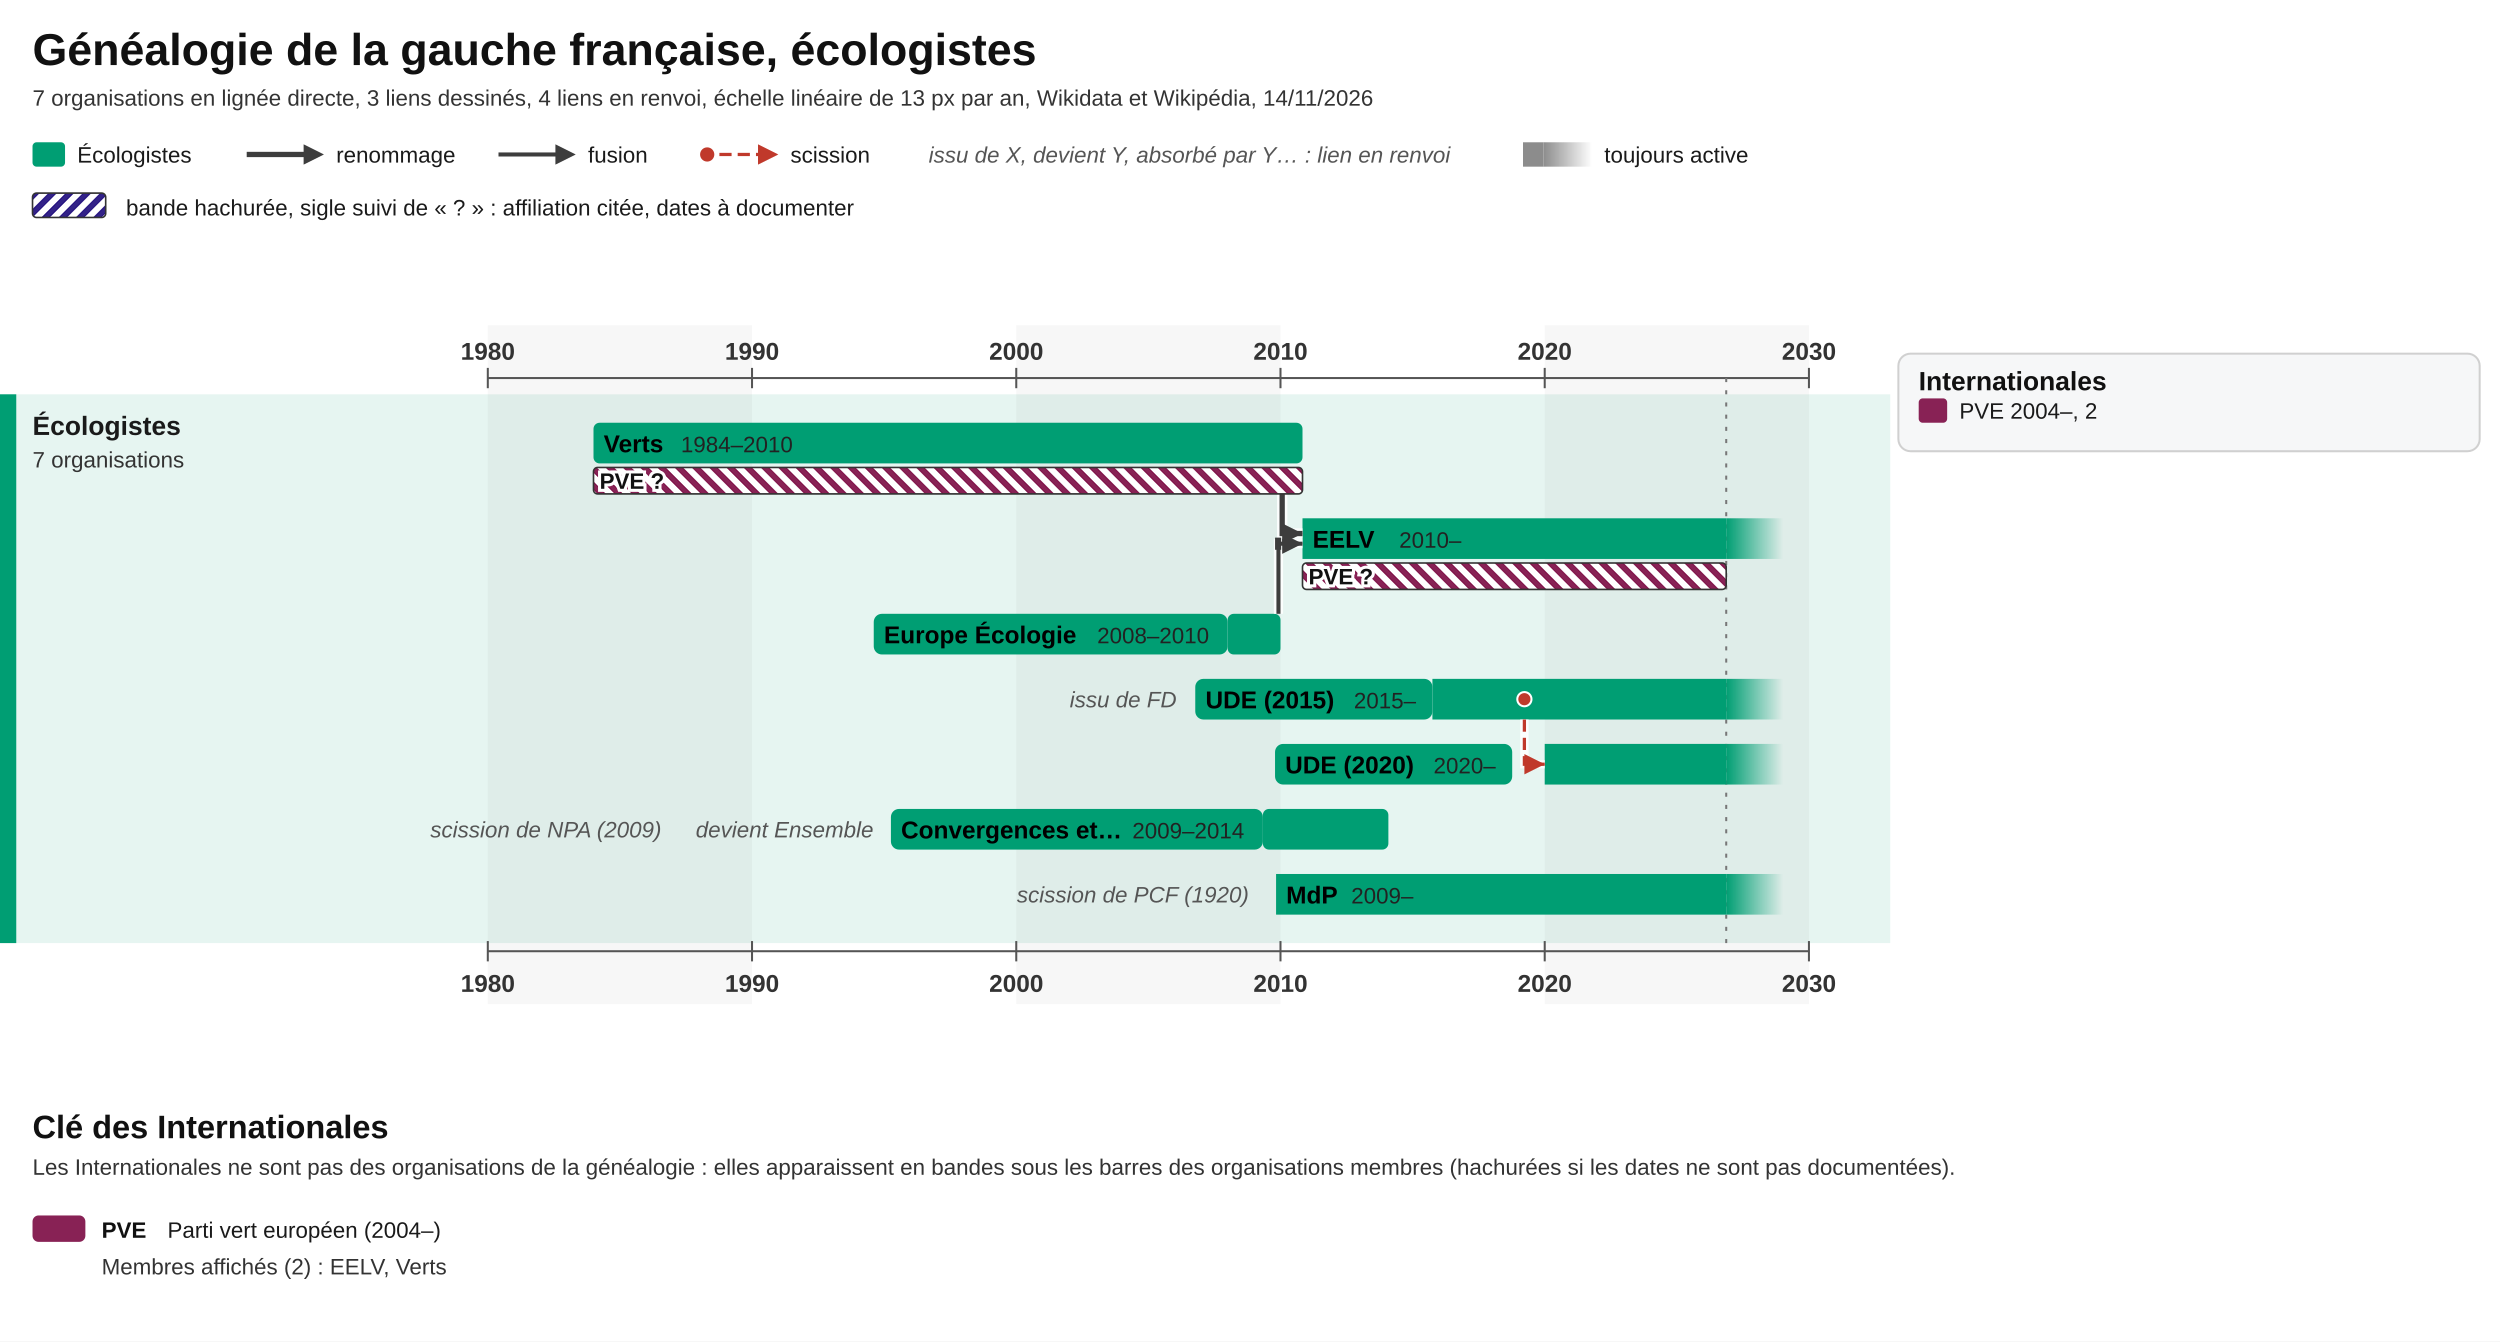
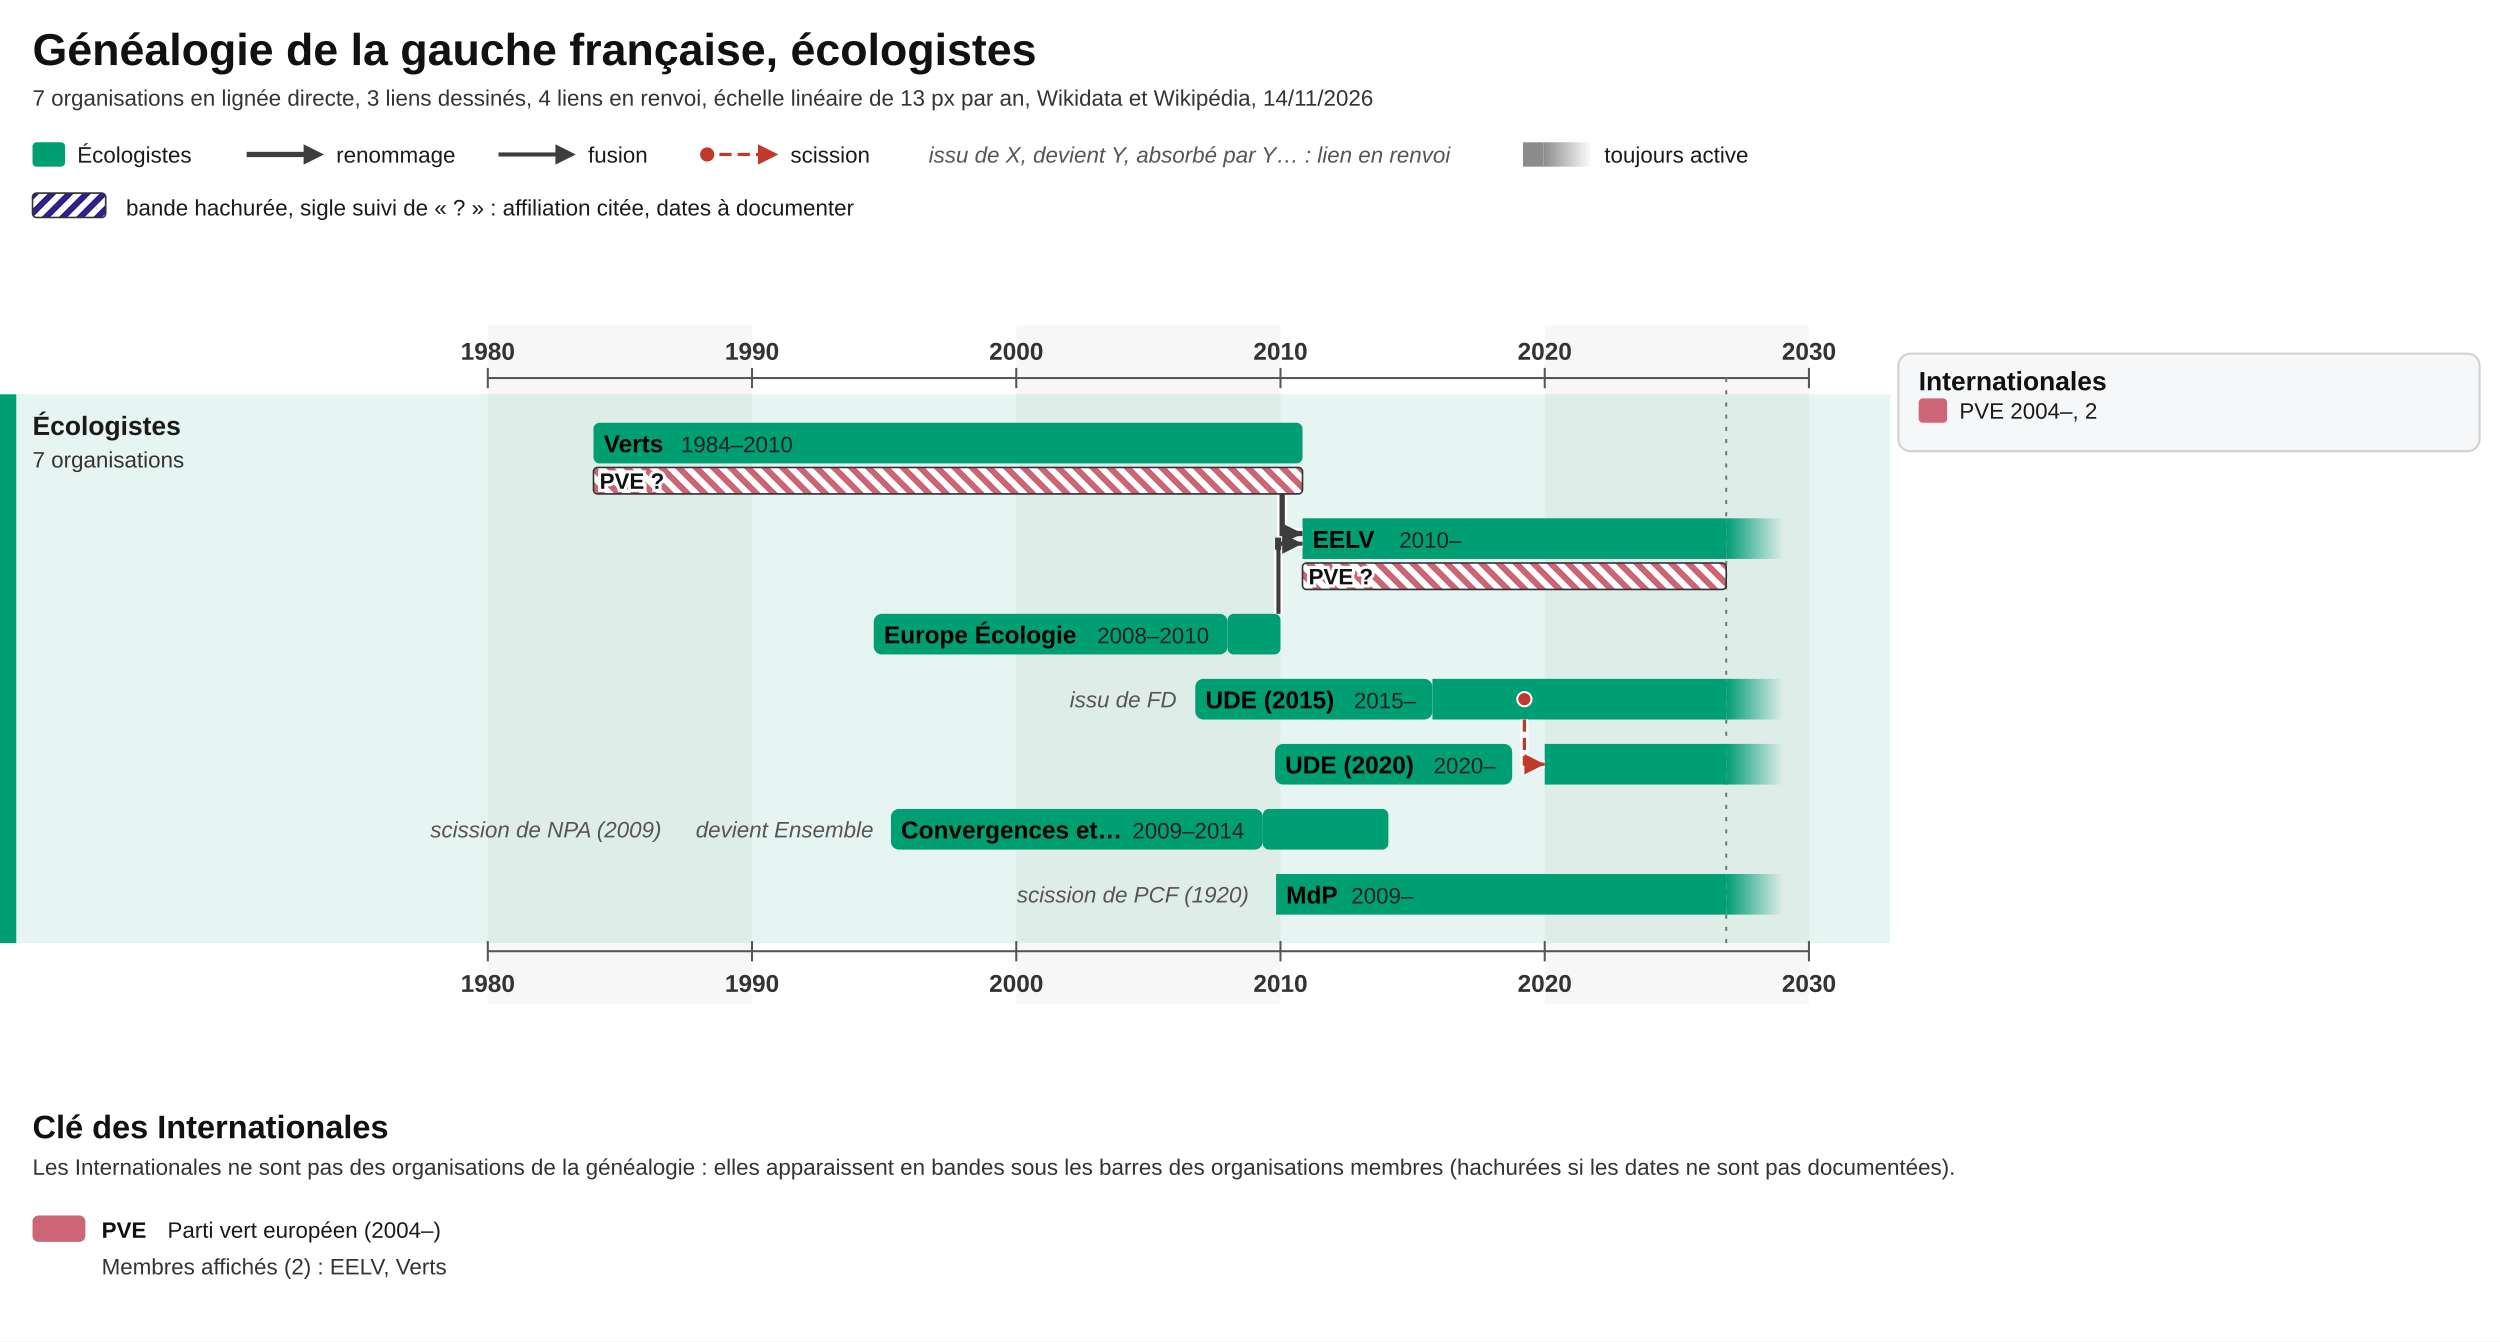
<svg xmlns="http://www.w3.org/2000/svg" id="arbre" width="1230" height="660" viewBox="0 0 1230 660" data-x0="240" data-t0="1980" data-ppa="13.0" data-aujourdhui="2026.8689" data-min-w="6" data-seuil-annees="40" data-seuil-voies="2" data-seuil-rangs="6" data-cassure="" data-cassure-px="44" data-degrade="28" data-n-barres="7" data-vue-famille="oui" font-family="Arial, Helvetica, sans-serif">
  <defs>
    <linearGradient id="g-8C8C8C">
      <stop offset="0" stop-color="#8C8C8C" />
      <stop offset="1" stop-color="#8C8C8C" stop-opacity="0" />
    </linearGradient>
    <linearGradient id="g-009E73">
      <stop offset="0" stop-color="#009E73" />
      <stop offset="1" stop-color="#009E73" stop-opacity="0" />
    </linearGradient>
-     <pattern id="h-882255-m" width="6" height="6" patternUnits="userSpaceOnUse" patternTransform="rotate(-45)">
-       <rect width="6" height="6" fill="#FFFFFF" />
-       <rect width="3" height="6" fill="#882255" />
-     </pattern>
    <pattern id="h-332288" width="6" height="6" patternUnits="userSpaceOnUse" patternTransform="rotate(45)">
      <rect width="6" height="6" fill="#FFFFFF" />
      <rect width="3" height="6" fill="#332288" />
+     </pattern>
+     <pattern id="h-CC6677-m" width="6" height="6" patternUnits="userSpaceOnUse" patternTransform="rotate(-45)">
+       <rect width="6" height="6" fill="#FFFFFF" />
+       <rect width="3" height="6" fill="#CC6677" />
    </pattern>
  </defs>
  <rect width="1230" height="660" fill="#FFFFFF" />
  <g class="voie" data-voie="0" data-cle="écologistes">
    <rect class="fond-voie" x="0" y="194.0" width="930.0" height="270.0" fill="#E6F5F1" />
    <rect class="bord-voie" x="0" y="194.0" width="8" height="270.0" fill="#009E73" />
    <text x="16.0" y="214.0" font-size="13" font-family="Arial, Helvetica, sans-serif" font-weight="bold" fill="#1A1A1A" text-anchor="start" class="voie-t">Écologistes</text>
    <text x="16.0" y="230.0" font-size="11" font-family="Arial, Helvetica, sans-serif" fill="#333333" text-anchor="start" class="voie-t">7 organisations</text>
  </g>
  <rect class="bande-decennie" x="240.0" y="160.0" width="130.0" height="334.0" fill="#000000" fill-opacity="0.035" />
  <rect class="bande-decennie" x="500.0" y="160.0" width="130.0" height="334.0" fill="#000000" fill-opacity="0.035" />
  <rect class="bande-decennie" x="760.0" y="160.0" width="130.0" height="334.0" fill="#000000" fill-opacity="0.035" />
  <g class="axe-haut">
    <line x1="240.0" x2="890.0" y1="186.0" y2="186.0" stroke="#555555" />
    <line x1="240.0" x2="240.0" y1="181.0" y2="191.0" stroke="#555555" />
    <text x="240.0" y="177.0" font-size="12" font-family="Arial, Helvetica, sans-serif" font-weight="bold" fill="#333333" text-anchor="middle" class="axe-t">1980</text>
    <line x1="370.0" x2="370.0" y1="181.0" y2="191.0" stroke="#555555" />
    <text x="370.0" y="177.0" font-size="12" font-family="Arial, Helvetica, sans-serif" font-weight="bold" fill="#333333" text-anchor="middle" class="axe-t">1990</text>
    <line x1="500.0" x2="500.0" y1="181.0" y2="191.0" stroke="#555555" />
    <text x="500.0" y="177.0" font-size="12" font-family="Arial, Helvetica, sans-serif" font-weight="bold" fill="#333333" text-anchor="middle" class="axe-t">2000</text>
    <line x1="630.0" x2="630.0" y1="181.0" y2="191.0" stroke="#555555" />
    <text x="630.0" y="177.0" font-size="12" font-family="Arial, Helvetica, sans-serif" font-weight="bold" fill="#333333" text-anchor="middle" class="axe-t">2010</text>
    <line x1="760.0" x2="760.0" y1="181.0" y2="191.0" stroke="#555555" />
    <text x="760.0" y="177.0" font-size="12" font-family="Arial, Helvetica, sans-serif" font-weight="bold" fill="#333333" text-anchor="middle" class="axe-t">2020</text>
    <line x1="890.0" x2="890.0" y1="181.0" y2="191.0" stroke="#555555" />
    <text x="890.0" y="177.0" font-size="12" font-family="Arial, Helvetica, sans-serif" font-weight="bold" fill="#333333" text-anchor="middle" class="axe-t">2030</text>
  </g>
  <g class="axe-bas">
    <line x1="240.0" x2="890.0" y1="468.0" y2="468.0" stroke="#555555" />
    <line x1="240.0" x2="240.0" y1="463.0" y2="473.0" stroke="#555555" />
    <text x="240.0" y="488.0" font-size="12" font-family="Arial, Helvetica, sans-serif" font-weight="bold" fill="#333333" text-anchor="middle" class="axe-t">1980</text>
    <line x1="370.0" x2="370.0" y1="463.0" y2="473.0" stroke="#555555" />
    <text x="370.0" y="488.0" font-size="12" font-family="Arial, Helvetica, sans-serif" font-weight="bold" fill="#333333" text-anchor="middle" class="axe-t">1990</text>
    <line x1="500.0" x2="500.0" y1="463.0" y2="473.0" stroke="#555555" />
    <text x="500.0" y="488.0" font-size="12" font-family="Arial, Helvetica, sans-serif" font-weight="bold" fill="#333333" text-anchor="middle" class="axe-t">2000</text>
    <line x1="630.0" x2="630.0" y1="463.0" y2="473.0" stroke="#555555" />
    <text x="630.0" y="488.0" font-size="12" font-family="Arial, Helvetica, sans-serif" font-weight="bold" fill="#333333" text-anchor="middle" class="axe-t">2010</text>
    <line x1="760.0" x2="760.0" y1="463.0" y2="473.0" stroke="#555555" />
    <text x="760.0" y="488.0" font-size="12" font-family="Arial, Helvetica, sans-serif" font-weight="bold" fill="#333333" text-anchor="middle" class="axe-t">2020</text>
    <line x1="890.0" x2="890.0" y1="463.0" y2="473.0" stroke="#555555" />
    <text x="890.0" y="488.0" font-size="12" font-family="Arial, Helvetica, sans-serif" font-weight="bold" fill="#333333" text-anchor="middle" class="axe-t">2030</text>
  </g>
  <line x1="849.3" x2="849.3" y1="186.0" y2="468.0" stroke="#777777" stroke-dasharray="2 4" />
  <g class="contenu-voie" data-voie="0">
    <g class="org" data-id="Q743390" data-intl="Q950179" data-recherche="verts les verts">
      <rect class="barre" data-id="Q743390" data-debut="1984.0000" data-fin="2010.8333" data-statut="fin_connue" data-majeure="oui" x="292.00" y="208.00" width="348.83" height="20" rx="3" fill="#009E73" />
    </g>
    <g class="org" data-id="Q613786" data-intl="Q950179" data-recherche="eelv les ecologistes – europe ecologie les verts">
      <rect class="barre" data-id="Q613786" data-debut="2010.8333" data-fin="actif" data-statut="actif_valide" data-majeure="oui" x="640.83" y="255.00" width="208.46" height="20" rx="0" fill="#009E73" />
      <rect class="fin-ouverte" x="849.30" y="255.00" width="28.00" height="20" fill="url(#g-009E73)" />
    </g>
    <g class="org" data-id="Q557045" data-intl="" data-recherche="europe ecologie europe ecologie">
      <rect class="barre" data-id="Q557045" data-debut="2008.0000" data-fin="2010.0000" data-statut="fin_connue" data-majeure="" x="604.00" y="302.00" width="26.00" height="20" rx="3" fill="#009E73" />
    </g>
    <g class="org" data-id="Q21055512" data-intl="" data-recherche="ude (2015) union des democrates et des ecologistes">
      <rect class="barre" data-id="Q21055512" data-debut="2015.7500" data-fin="actif" data-statut="actif_valide" data-majeure="oui" x="704.75" y="334.00" width="144.55" height="20" rx="0" fill="#009E73" />
      <rect class="fin-ouverte" x="849.30" y="334.00" width="28.00" height="20" fill="url(#g-009E73)" />
    </g>
    <g class="org" data-id="Q86998495" data-intl="" data-recherche="ude (2020) liberte ecologie fraternite">
      <rect class="barre" data-id="Q86998495" data-debut="2020.0000" data-fin="actif" data-statut="actif_valide" data-majeure="oui" x="760.00" y="366.00" width="89.30" height="20" rx="0" fill="#009E73" />
      <rect class="fin-ouverte" x="849.30" y="366.00" width="28.00" height="20" fill="url(#g-009E73)" />
    </g>
    <g class="org" data-id="Q2996386" data-intl="" data-recherche="convergences et… convergences et alternative">
      <rect class="barre" data-id="Q2996386" data-debut="2009.3333" data-fin="2014.0833" data-statut="fin_connue" data-majeure="" x="621.33" y="398.00" width="61.75" height="20" rx="3" fill="#009E73" />
    </g>
    <g class="org" data-id="Q3326849" data-intl="" data-recherche="mdp mouvement des progressistes">
      <rect class="barre" data-id="Q3326849" data-debut="2009.8333" data-fin="actif" data-statut="actif_valide" data-majeure="oui" x="627.83" y="430.00" width="221.46" height="20" rx="0" fill="#009E73" />
      <rect class="fin-ouverte" x="849.30" y="430.00" width="28.00" height="20" fill="url(#g-009E73)" />
    </g>
  </g>
  <g class="liens">
    <g class="lien" data-a="Q557045" data-b="Q613786" data-rel="fusion" data-annees="0.91" data-voies="0" data-rangs="1" data-majeur="" data-va="0" data-vb="0">
      <path class="halo geo" d="M629.00 302.00 L629.00 267.50 L640.83 267.50" data-geo="[[629.0, 302.0, 0], [629.0, 267.5, 0], [640.83, 267.5, 0]]" fill="none" stroke="#FFFFFF" stroke-width="4.5" stroke-opacity="0.85" />
      <path class="trait geo" d="M629.00 302.00 L629.00 267.50 L640.83 267.50" data-geo="[[629.0, 302.0, 0], [629.0, 267.5, 0], [640.83, 267.5, 0]]" fill="none" stroke="#3D3D3D" stroke-width="2.0" />
      <polygon class="fleche geo" data-geo="[[640.83, 267.5, 0], [630.83, 262.5, 0], [630.83, 272.5, 0]]" points="640.83,267.50 630.83,262.50 630.83,272.50" fill="#3D3D3D" />
    </g>
    <g class="lien" data-a="Q743390" data-b="Q613786" data-rel="renommage" data-annees="0.77" data-voies="0" data-rangs="1" data-majeur="" data-va="0" data-vb="0">
      <path class="halo geo" d="M630.83 243.00 L630.83 262.50 L640.83 262.50" data-geo="[[630.83, 243.0, 0], [630.83, 262.5, 0], [640.83, 262.5, 0]]" fill="none" stroke="#FFFFFF" stroke-width="5.1" stroke-opacity="0.85" />
      <path class="trait geo" d="M630.83 243.00 L630.83 262.50 L640.83 262.50" data-geo="[[630.83, 243.0, 0], [630.83, 262.5, 0], [640.83, 262.5, 0]]" fill="none" stroke="#3D3D3D" stroke-width="2.6" />
      <polygon class="fleche geo" data-geo="[[640.83, 262.5, 0], [630.83, 257.5, 0], [630.83, 267.5, 0]]" points="640.83,262.50 630.83,257.50 630.83,267.50" fill="#3D3D3D" />
    </g>
    <g class="lien" data-a="Q21055512" data-b="Q86998495" data-rel="scission" data-annees="0.77" data-voies="0" data-rangs="1" data-majeur="" data-va="0" data-vb="0">
      <path class="halo geo" d="M750.00 354.00 L750.00 376.00 L760.00 376.00" data-geo="[[750.0, 354.0, 0], [750.0, 376.0, 0], [760.0, 376.0, 0]]" fill="none" stroke="#FFFFFF" stroke-width="4.1" stroke-opacity="0.85" />
      <path class="trait geo" d="M750.00 354.00 L750.00 376.00 L760.00 376.00" data-geo="[[750.0, 354.0, 0], [750.0, 376.0, 0], [760.0, 376.0, 0]]" fill="none" stroke="#C0392B" stroke-width="1.6" stroke-dasharray="6 3" />
      <polygon class="fleche geo" data-geo="[[760.0, 376.0, 0], [750.0, 371.0, 0], [750.0, 381.0, 0]]" points="760.00,376.00 750.00,371.00 750.00,381.00" fill="#C0392B" />
      <circle class="marque-scission geo-c" cx="750.00" cy="344.00" r="3.5" fill="#C0392B" stroke="#FFFFFF" stroke-width="1" data-voie="0" />
    </g>
    <g class="marque-fusion" data-b="Q613786">
      <path class="geo" data-geo="[[628.83, 264.5, 0], [628.83, 270.5, 0]]" d="M628.83 264.50 L628.83 270.50" stroke="#3D3D3D" stroke-width="3" />
    </g>
  </g>
  <g class="contenu-voie" data-voie="0">
    <g class="org org-haut" data-id="Q743390" data-intl="Q950179" data-recherche="verts les verts">
      <g class="bande" data-intl="Q950179" data-parti="Q743390" data-certitude="a_documenter">
-         <rect class="bande-r" x="292.00" y="230.00" width="348.83" height="13" rx="2" fill="url(#h-882255-m)" stroke="#333333" stroke-width="0.8" data-bbox="292.00,230.00,348.83,13" />
+         <rect class="bande-r" x="292.00" y="230.00" width="348.83" height="13" rx="2" fill="url(#h-CC6677-m)" stroke="#333333" stroke-width="0.8" data-bbox="292.00,230.00,348.83,13" />
        <text x="295.0" y="240.5" font-size="11" font-family="Arial, Helvetica, sans-serif" font-weight="bold" fill="#111111" text-anchor="start" class="bande-t" data-bbox="295.00,231.00,36.54,12" stroke="#FFFFFF" stroke-width="3" paint-order="stroke">PVE ?</text>
      </g>
      <rect class="tag" data-id="Q743390" data-dedans="oui" x="292.00" y="208.00" width="348.83" height="20" fill="none" data-bbox="292.00,208.00,348.83,20" />
      <text x="297.0" y="222.5" font-size="12" font-family="Arial, Helvetica, sans-serif" font-weight="bold" fill="#000000" text-anchor="start" class="tag-t" data-org="Q743390" data-bbox="297.00,211.50,32.96,13">Verts</text>
      <text x="335.0" y="222.5" font-size="11" font-family="Arial, Helvetica, sans-serif" fill="#222222" text-anchor="start" class="tag-t" data-org="Q743390" data-bbox="334.96,212.50,59.20,12">1984–2010</text>
    </g>
    <g class="org org-haut" data-id="Q613786" data-intl="Q950179" data-recherche="eelv les ecologistes – europe ecologie les verts">
      <g class="bande" data-intl="Q950179" data-parti="Q613786" data-certitude="a_documenter">
-         <rect class="bande-r" x="640.83" y="277.00" width="208.46" height="13" rx="2" fill="url(#h-882255-m)" stroke="#333333" stroke-width="0.8" data-bbox="640.83,277.00,208.46,13" />
+         <rect class="bande-r" x="640.83" y="277.00" width="208.46" height="13" rx="2" fill="url(#h-CC6677-m)" stroke="#333333" stroke-width="0.8" data-bbox="640.83,277.00,208.46,13" />
        <text x="643.8" y="287.5" font-size="11" font-family="Arial, Helvetica, sans-serif" font-weight="bold" fill="#111111" text-anchor="start" class="bande-t" data-bbox="643.83,278.00,36.54,12" stroke="#FFFFFF" stroke-width="3" paint-order="stroke">PVE ?</text>
      </g>
      <rect class="tag" data-id="Q613786" data-dedans="oui" x="640.83" y="255.00" width="208.46" height="20" fill="none" data-bbox="640.83,255.00,208.46,20" />
      <text x="645.8" y="269.5" font-size="12" font-family="Arial, Helvetica, sans-serif" font-weight="bold" fill="#000000" text-anchor="start" class="tag-t" data-org="Q613786" data-bbox="645.83,258.50,37.52,13">EELV</text>
      <text x="688.4" y="269.5" font-size="11" font-family="Arial, Helvetica, sans-serif" fill="#222222" text-anchor="start" class="tag-t" data-org="Q613786" data-bbox="688.35,259.50,33.68,12">2010–</text>
    </g>
    <g class="org org-haut" data-id="Q557045" data-intl="" data-recherche="europe ecologie europe ecologie">
      <rect class="tag-fond" x="429.88" y="302.00" width="174.12" height="20" rx="4" fill="#009E73" />
      <rect class="tag" data-id="Q557045" data-dedans="" x="429.88" y="302.00" width="174.12" height="20" fill="none" data-bbox="429.88,302.00,174.12,20" />
      <text x="434.9" y="316.5" font-size="12" font-family="Arial, Helvetica, sans-serif" font-weight="bold" fill="#000000" text-anchor="start" class="tag-t" data-org="Q557045" data-bbox="434.88,305.50,99.92,13">Europe Écologie</text>
      <text x="539.8" y="316.5" font-size="11" font-family="Arial, Helvetica, sans-serif" fill="#222222" text-anchor="start" class="tag-t" data-org="Q557045" data-bbox="539.80,306.50,59.20,12">2008–2010</text>
    </g>
    <g class="org org-haut" data-id="Q21055512" data-intl="" data-recherche="ude (2015) union des democrates et des ecologistes">
      <rect class="tag-fond" x="588.07" y="334.00" width="116.68" height="20" rx="4" fill="#009E73" />
      <rect class="tag" data-id="Q21055512" data-dedans="" x="588.07" y="334.00" width="116.68" height="20" fill="none" data-bbox="588.07,334.00,116.68,20" />
      <text x="593.1" y="348.5" font-size="12" font-family="Arial, Helvetica, sans-serif" font-weight="bold" fill="#000000" text-anchor="start" class="tag-t" data-org="Q21055512" data-bbox="593.07,337.50,68.00,13">UDE (2015)</text>
      <text x="666.1" y="348.5" font-size="11" font-family="Arial, Helvetica, sans-serif" fill="#222222" text-anchor="start" class="tag-t" data-org="Q21055512" data-bbox="666.07,338.50,33.68,12">2015–</text>
      <text x="526.3" y="348.0" font-size="11" font-family="Arial, Helvetica, sans-serif" font-style="italic" fill="#555555" class="renvoi" data-org="Q21055512" data-a="Q18744486" data-b="Q21055512" data-bbox="526.31,337.00,58.76,13">issu de FD</text>
    </g>
    <g class="org org-haut" data-id="Q86998495" data-intl="" data-recherche="ude (2020) liberte ecologie fraternite">
      <rect class="tag-fond" x="627.32" y="366.00" width="116.68" height="20" rx="4" fill="#009E73" />
      <rect class="tag" data-id="Q86998495" data-dedans="" x="627.32" y="366.00" width="116.68" height="20" fill="none" data-bbox="627.32,366.00,116.68,20" />
      <text x="632.3" y="380.5" font-size="12" font-family="Arial, Helvetica, sans-serif" font-weight="bold" fill="#000000" text-anchor="start" class="tag-t" data-org="Q86998495" data-bbox="632.32,369.50,68.00,13">UDE (2020)</text>
      <text x="705.3" y="380.5" font-size="11" font-family="Arial, Helvetica, sans-serif" fill="#222222" text-anchor="start" class="tag-t" data-org="Q86998495" data-bbox="705.32,370.50,33.68,12">2020–</text>
    </g>
    <g class="org org-haut" data-id="Q2996386" data-intl="" data-recherche="convergences et… convergences et alternative">
      <rect class="tag-fond" x="438.33" y="398.00" width="183.00" height="20" rx="4" fill="#009E73" />
      <rect class="tag" data-id="Q2996386" data-dedans="" x="438.33" y="398.00" width="183.00" height="20" fill="none" data-bbox="438.33,398.00,183.00,20" />
      <text x="443.3" y="412.5" font-size="12" font-family="Arial, Helvetica, sans-serif" font-weight="bold" fill="#000000" text-anchor="start" class="tag-t" data-org="Q2996386" data-bbox="443.33,401.50,108.80,13">Convergences et…</text>
      <text x="557.1" y="412.5" font-size="11" font-family="Arial, Helvetica, sans-serif" fill="#222222" text-anchor="start" class="tag-t" data-org="Q2996386" data-bbox="557.13,402.50,59.20,12">2009–2014</text>
      <text x="211.7" y="412.0" font-size="11" font-family="Arial, Helvetica, sans-serif" font-style="italic" fill="#555555" class="renvoi" data-org="Q2996386" data-a="Q1045425" data-b="Q2996386" data-bbox="211.71,401.00,124.54,13">scission de NPA (2009)</text>
      <text x="342.3" y="412.0" font-size="11" font-family="Arial, Helvetica, sans-serif" font-style="italic" fill="#555555" class="renvoi" data-org="Q2996386" data-a="Q2996386" data-b="Q15985232" data-bbox="342.25,401.00,93.08,13">devient Ensemble</text>
    </g>
    <g class="org org-haut" data-id="Q3326849" data-intl="" data-recherche="mdp mouvement des progressistes">
      <rect class="tag" data-id="Q3326849" data-dedans="oui" x="627.83" y="430.00" width="221.46" height="20" fill="none" data-bbox="627.83,430.00,221.46,20" />
      <text x="632.8" y="444.5" font-size="12" font-family="Arial, Helvetica, sans-serif" font-weight="bold" fill="#000000" text-anchor="start" class="tag-t" data-org="Q3326849" data-bbox="632.83,433.50,26.96,13">MdP</text>
      <text x="664.8" y="444.5" font-size="11" font-family="Arial, Helvetica, sans-serif" fill="#222222" text-anchor="start" class="tag-t" data-org="Q3326849" data-bbox="664.79,434.50,33.68,12">2009–</text>
      <text x="500.3" y="444.0" font-size="11" font-family="Arial, Helvetica, sans-serif" font-style="italic" fill="#555555" class="renvoi" data-org="Q3326849" data-a="Q192821" data-b="Q3326849" data-bbox="500.29,433.00,124.54,13">scission de PCF (1920)</text>
    </g>
  </g>
  <g class="cle-compacte">
    <rect x="934.0" y="174" width="286" height="48" rx="6" fill="#F6F7F8" stroke="#D0D0D0" />
    <text x="944.0" y="192.0" font-size="13" font-family="Arial, Helvetica, sans-serif" font-weight="bold" fill="#111111" text-anchor="start" class="cle-t">Internationales</text>
-     <rect x="944.0" y="196" width="14" height="12" rx="2" fill="#882255" />
+     <rect x="944.0" y="196" width="14" height="12" rx="2" fill="#CC6677" />
    <text x="964.0" y="206.0" font-size="11" font-family="Arial, Helvetica, sans-serif" fill="#1A1A1A" text-anchor="start" class="cle-t">PVE  2004–, 2</text>
  </g>
  <g class="legende">
    <text x="16.0" y="32.0" font-size="22" font-family="Arial, Helvetica, sans-serif" font-weight="bold" fill="#111111" text-anchor="start" class="legende-t">Généalogie de la gauche française, écologistes</text>
    <text x="16.0" y="52.0" font-size="11" font-family="Arial, Helvetica, sans-serif" fill="#333333" text-anchor="start" class="legende-t">7 organisations en lignée directe, 3 liens dessinés, 4 liens en renvoi, échelle linéaire de 13 px par an, Wikidata et Wikipédia, 14/11/2026</text>
    <rect x="16" y="70" width="16" height="12" rx="2" fill="#009E73" />
    <text x="38.0" y="80.0" font-size="11" font-family="Arial, Helvetica, sans-serif" fill="#1A1A1A" text-anchor="start" class="legende-t">Écologistes</text>
    <path d="M121.38 76 H151.38" stroke="#3D3D3D" stroke-width="2.6" fill="none" />
    <polygon points="159.38,76 149.38,71 149.38,81" fill="#3D3D3D" />
    <text x="165.4" y="80.0" font-size="11" font-family="Arial, Helvetica, sans-serif" fill="#1A1A1A" text-anchor="start" class="legende-t">renommage</text>
    <path d="M245.26 76 H275.26" stroke="#3D3D3D" stroke-width="2.0" fill="none" />
    <polygon points="283.26,76 273.26,71 273.26,81" fill="#3D3D3D" />
    <text x="289.3" y="80.0" font-size="11" font-family="Arial, Helvetica, sans-serif" fill="#1A1A1A" text-anchor="start" class="legende-t">fusion</text>
    <path d="M344.94 76 H374.94" stroke="#C0392B" stroke-width="1.6" stroke-dasharray="6 3" fill="none" />
    <polygon points="382.94,76 372.94,71 372.94,81" fill="#C0392B" />
    <circle cx="347.94" cy="76" r="3.5" fill="#C0392B" />
    <text x="388.9" y="80.0" font-size="11" font-family="Arial, Helvetica, sans-serif" fill="#1A1A1A" text-anchor="start" class="legende-t">scission</text>
    <text x="456.9" y="80.0" font-size="11" font-family="Arial, Helvetica, sans-serif" font-style="italic" fill="#555555" text-anchor="start" class="legende-t">issu de X, devient Y, absorbé par Y… : lien en renvoi</text>
    <rect x="749.32" y="70" width="10" height="12" fill="#8C8C8C" />
    <rect x="759.32" y="70" width="24" height="12" fill="url(#g-8C8C8C)" />
    <text x="789.3" y="80.0" font-size="11" font-family="Arial, Helvetica, sans-serif" fill="#1A1A1A" text-anchor="start" class="legende-t">toujours active</text>
    <rect x="16" y="95" width="36" height="12" rx="2" fill="url(#h-332288)" stroke="#333333" stroke-width="0.8" />
    <text x="62.0" y="106.0" font-size="11" font-family="Arial, Helvetica, sans-serif" fill="#1A1A1A" text-anchor="start" class="legende-t">bande hachurée, sigle suivi de « ? » : affiliation citée, dates à documenter</text>
  </g>
  <g class="cle-internationales" transform="translate(0,530)">
    <text x="16.0" y="30.0" font-size="16" font-family="Arial, Helvetica, sans-serif" font-weight="bold" fill="#111111" text-anchor="start" class="cle-t">Clé des Internationales</text>
    <text x="16.0" y="48.0" font-size="11" font-family="Arial, Helvetica, sans-serif" fill="#333333" text-anchor="start" class="cle-t">Les Internationales ne sont pas des organisations de la généalogie : elles apparaissent en bandes sous les barres des organisations membres (hachurées si les dates ne sont pas documentées).</text>
    <g class="entree-cle" data-intl="Q950179">
-       <rect x="16" y="68" width="26" height="13" rx="3" fill="#882255" />
+       <rect x="16" y="68" width="26" height="13" rx="3" fill="#CC6677" />
      <text x="50.0" y="79.0" font-size="11" font-family="Arial, Helvetica, sans-serif" font-weight="bold" fill="#111111" text-anchor="start" class="cle-t">PVE</text>
      <text x="82.4" y="79.0" font-size="11" font-family="Arial, Helvetica, sans-serif" fill="#1A1A1A" text-anchor="start" class="cle-t">Parti vert européen (2004–)</text>
      <text x="50.0" y="97.0" font-size="11" font-family="Arial, Helvetica, sans-serif" fill="#333333" text-anchor="start" class="cle-t">Membres affichés (2) : EELV, Verts</text>
    </g>
  </g>
</svg>
